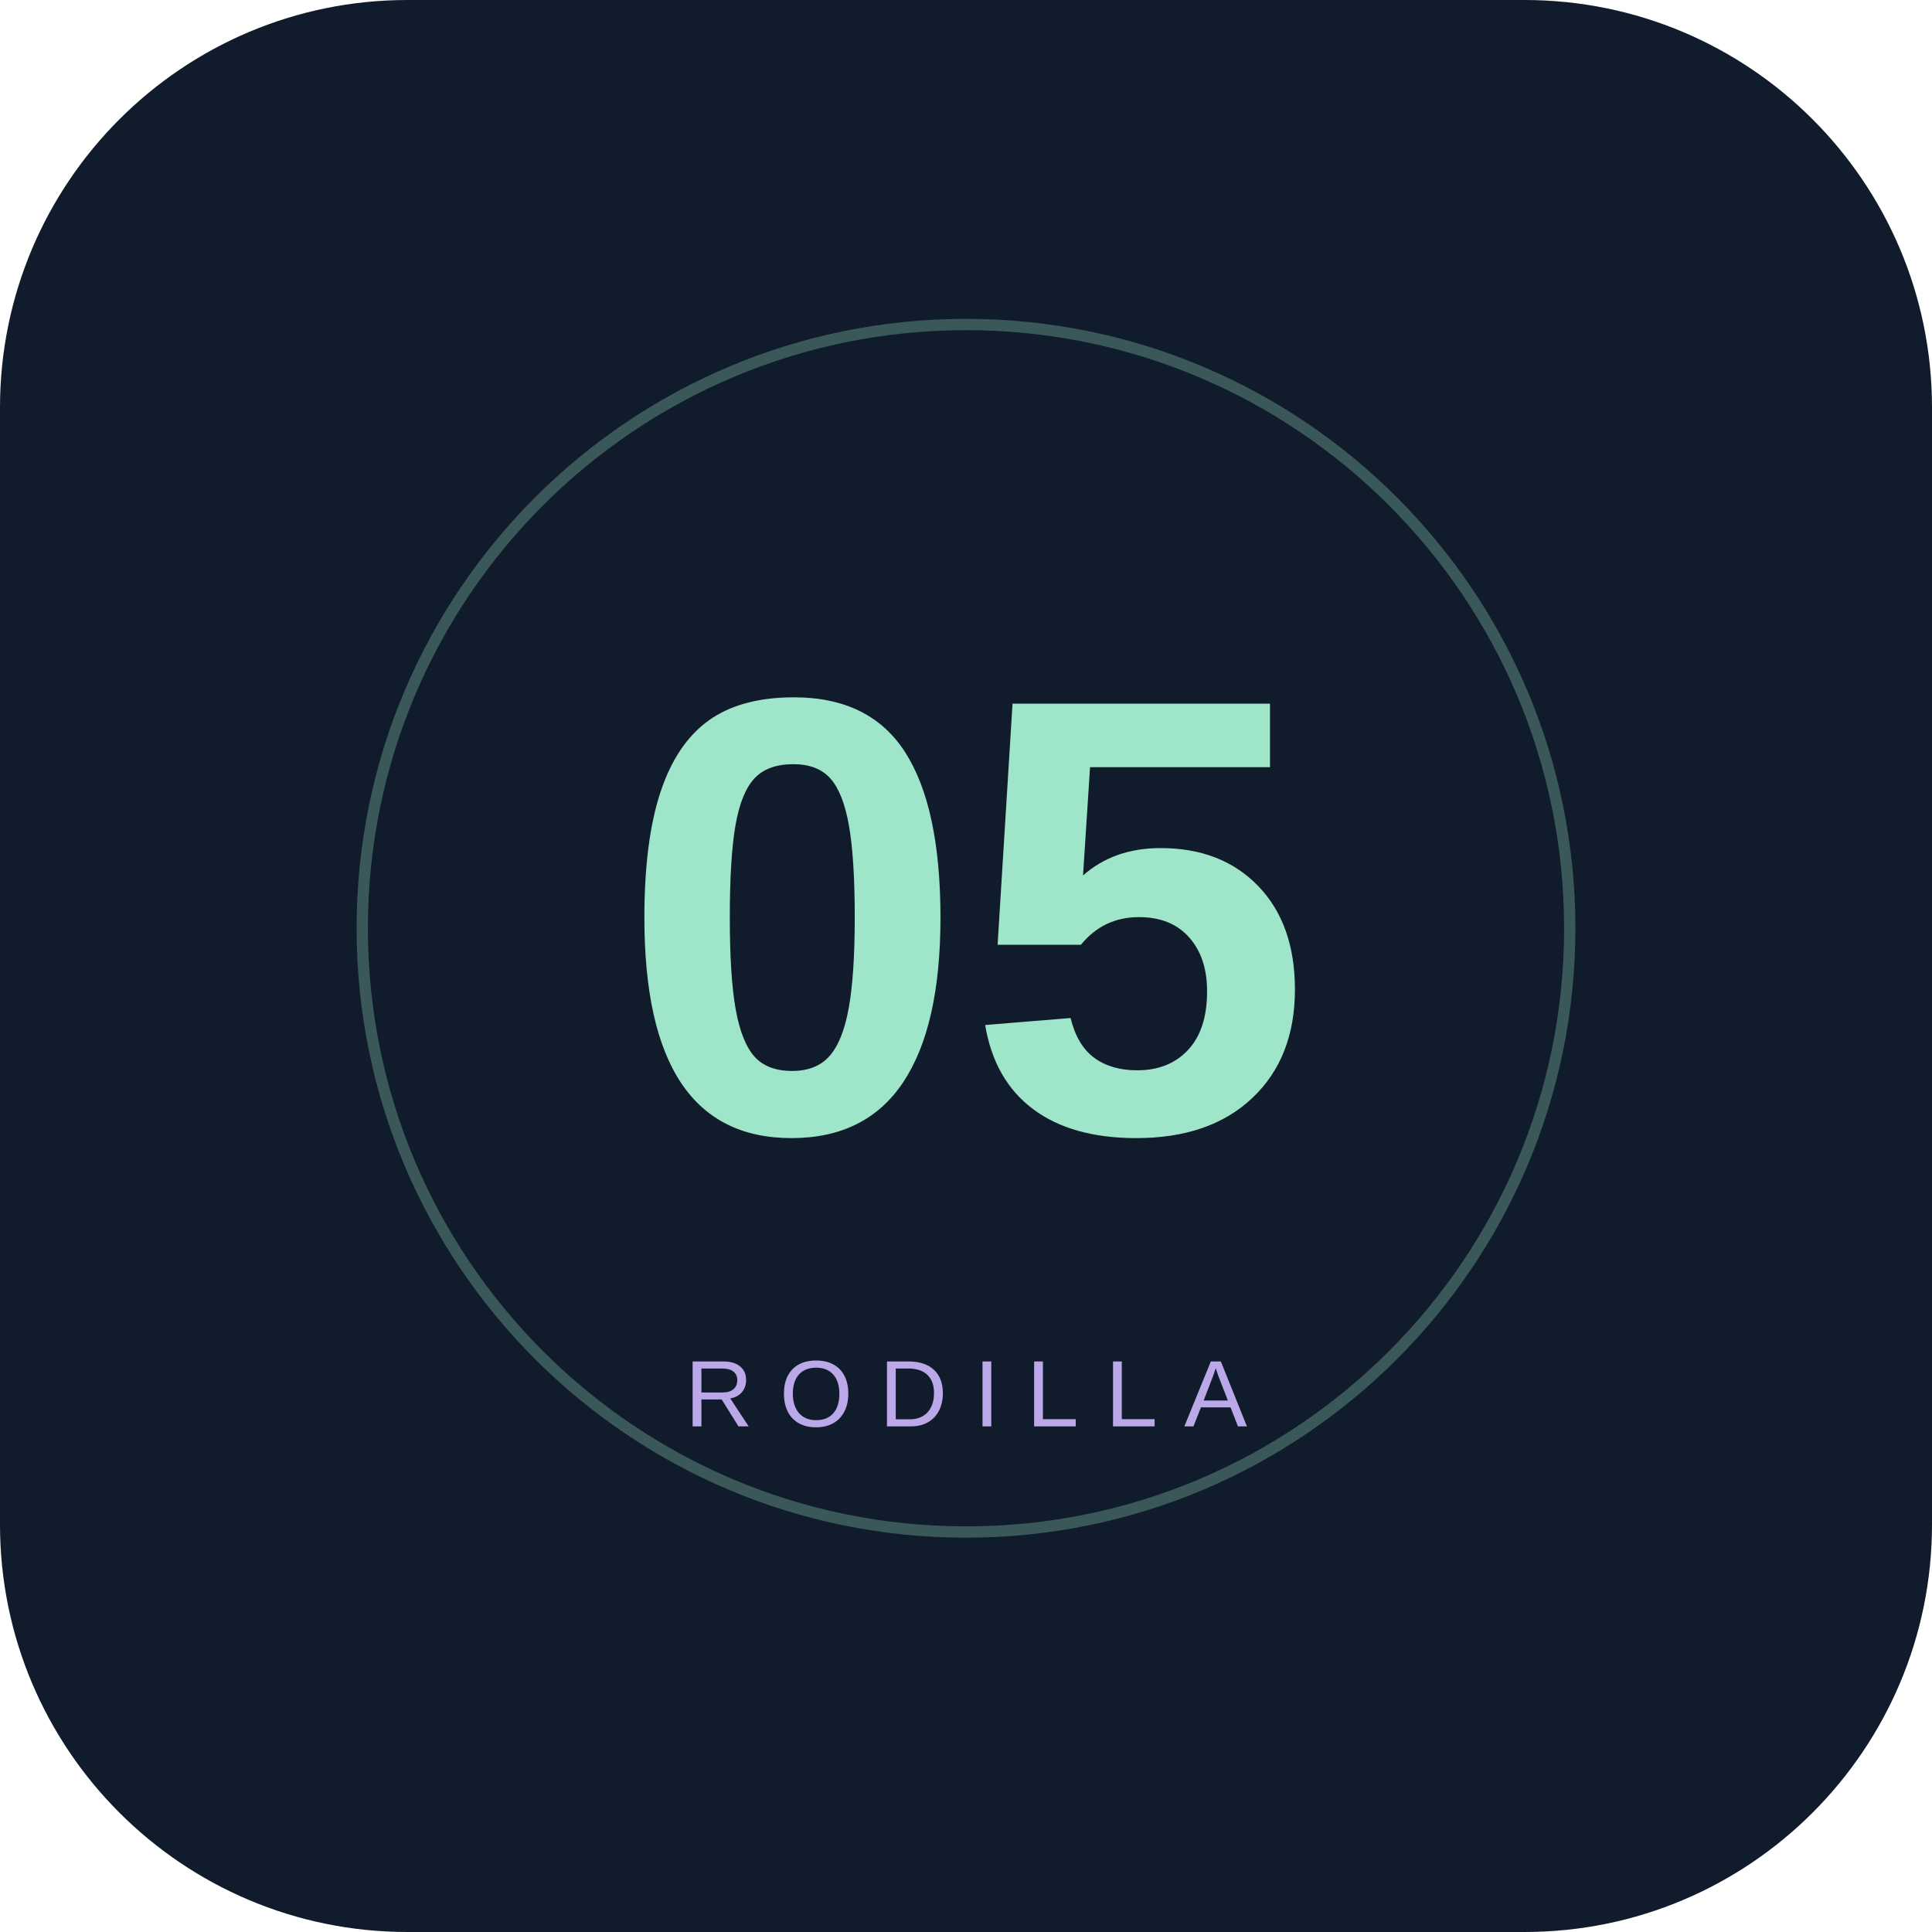
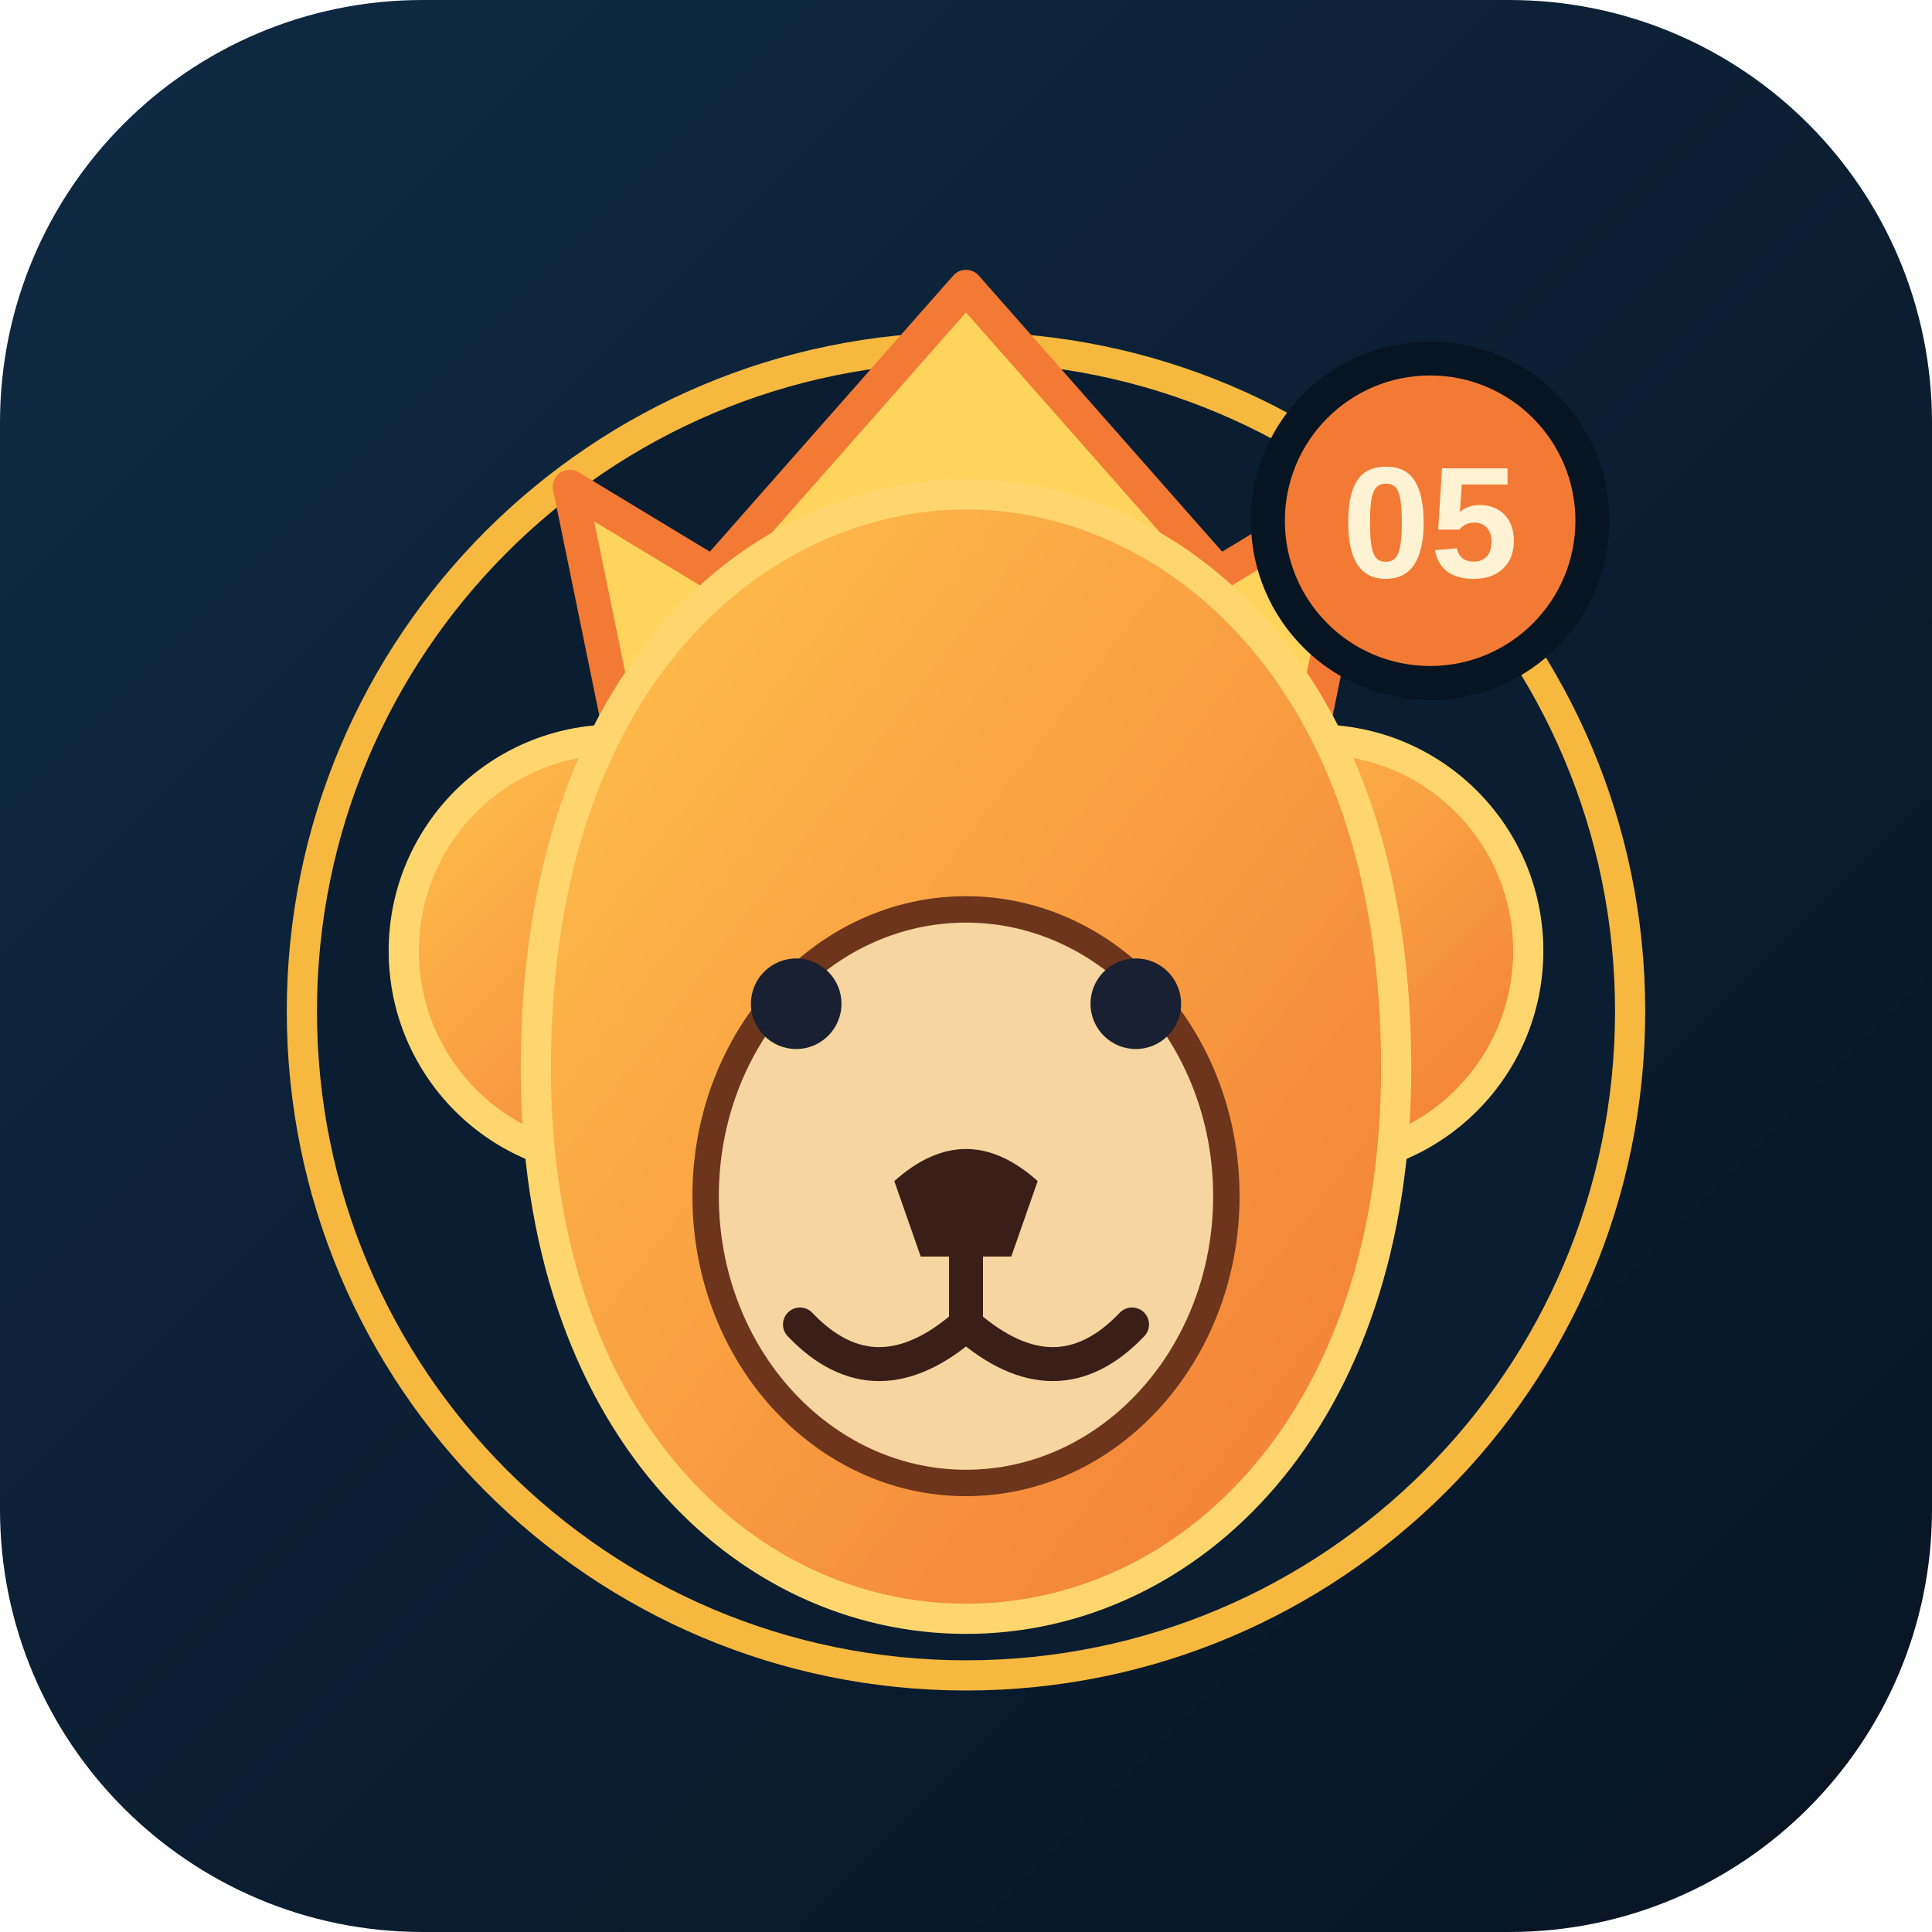
<svg xmlns="http://www.w3.org/2000/svg" width="512" height="512" viewBox="0 0 512 512">
-   <rect width="512" height="512" rx="108" fill="#101b2b" />
-   <circle cx="256" cy="246" r="160" fill="none" stroke="#9fe5c9" stroke-opacity=".3" stroke-width="3" />
-   <text x="256" y="300" text-anchor="middle" font-family="Arial,sans-serif" font-size="165" font-weight="bold" fill="#9fe5c9">05</text>
-   <text x="256" y="378" text-anchor="middle" font-family="Arial,sans-serif" font-size="25" letter-spacing="7" fill="#bba8e9">RODILLA</text>
+   <defs>
+     <linearGradient id="bg" x1="0" y1="0" x2="1" y2="1">
+       <stop stop-color="#102a45" />
+       <stop offset="1" stop-color="#071422" />
+     </linearGradient>
+     <linearGradient id="fur" x1="0" y1="0" x2="1" y2="1">
+       <stop stop-color="#ffc34d" />
+       <stop offset="1" stop-color="#f27a35" />
+     </linearGradient>
+   </defs>
+   <rect width="512" height="512" rx="112" fill="url(#bg)" />
+   <circle cx="256" cy="268" r="176" fill="#0b1d30" stroke="#f6b83f" stroke-width="8" />
+   <path d="M151 129l38 23 67-76 67 76 38-23-17 83H168z" fill="#ffd45d" stroke="#f27a35" stroke-width="9" stroke-linejoin="round" />
+   <circle cx="163" cy="252" r="56" fill="url(#fur)" stroke="#ffd66e" stroke-width="8" />
+   <circle cx="349" cy="252" r="56" fill="url(#fur)" stroke="#ffd66e" stroke-width="8" />
+   <path d="M142 283c0-106 61-152 114-152s114 46 114 152c0 94-55 146-114 146s-114-52-114-146z" fill="url(#fur)" stroke="#ffd66e" stroke-width="8" />
+   <ellipse cx="256" cy="317" rx="69" ry="76" fill="#f6d5a0" stroke="#6c351c" stroke-width="7" />
+   <circle cx="211" cy="266" r="12" fill="#182031" />
+   <circle cx="301" cy="266" r="12" fill="#182031" />
+   <path d="M237 313q19-17 38 0l-7 20h-24z" fill="#3a1f18" />
+   <path d="M256 333v18m0 0q-24 21-44 0m44 0q24 21 44 0" fill="none" stroke="#3a1f18" stroke-width="9" stroke-linecap="round" />
+   <circle cx="379" cy="138" r="43" fill="#f27a35" stroke="#071422" stroke-width="9" />
+   <text x="379" y="153" text-anchor="middle" font-family="Arial,sans-serif" font-size="42" font-weight="800" fill="#fff3d4">05</text>
</svg>
